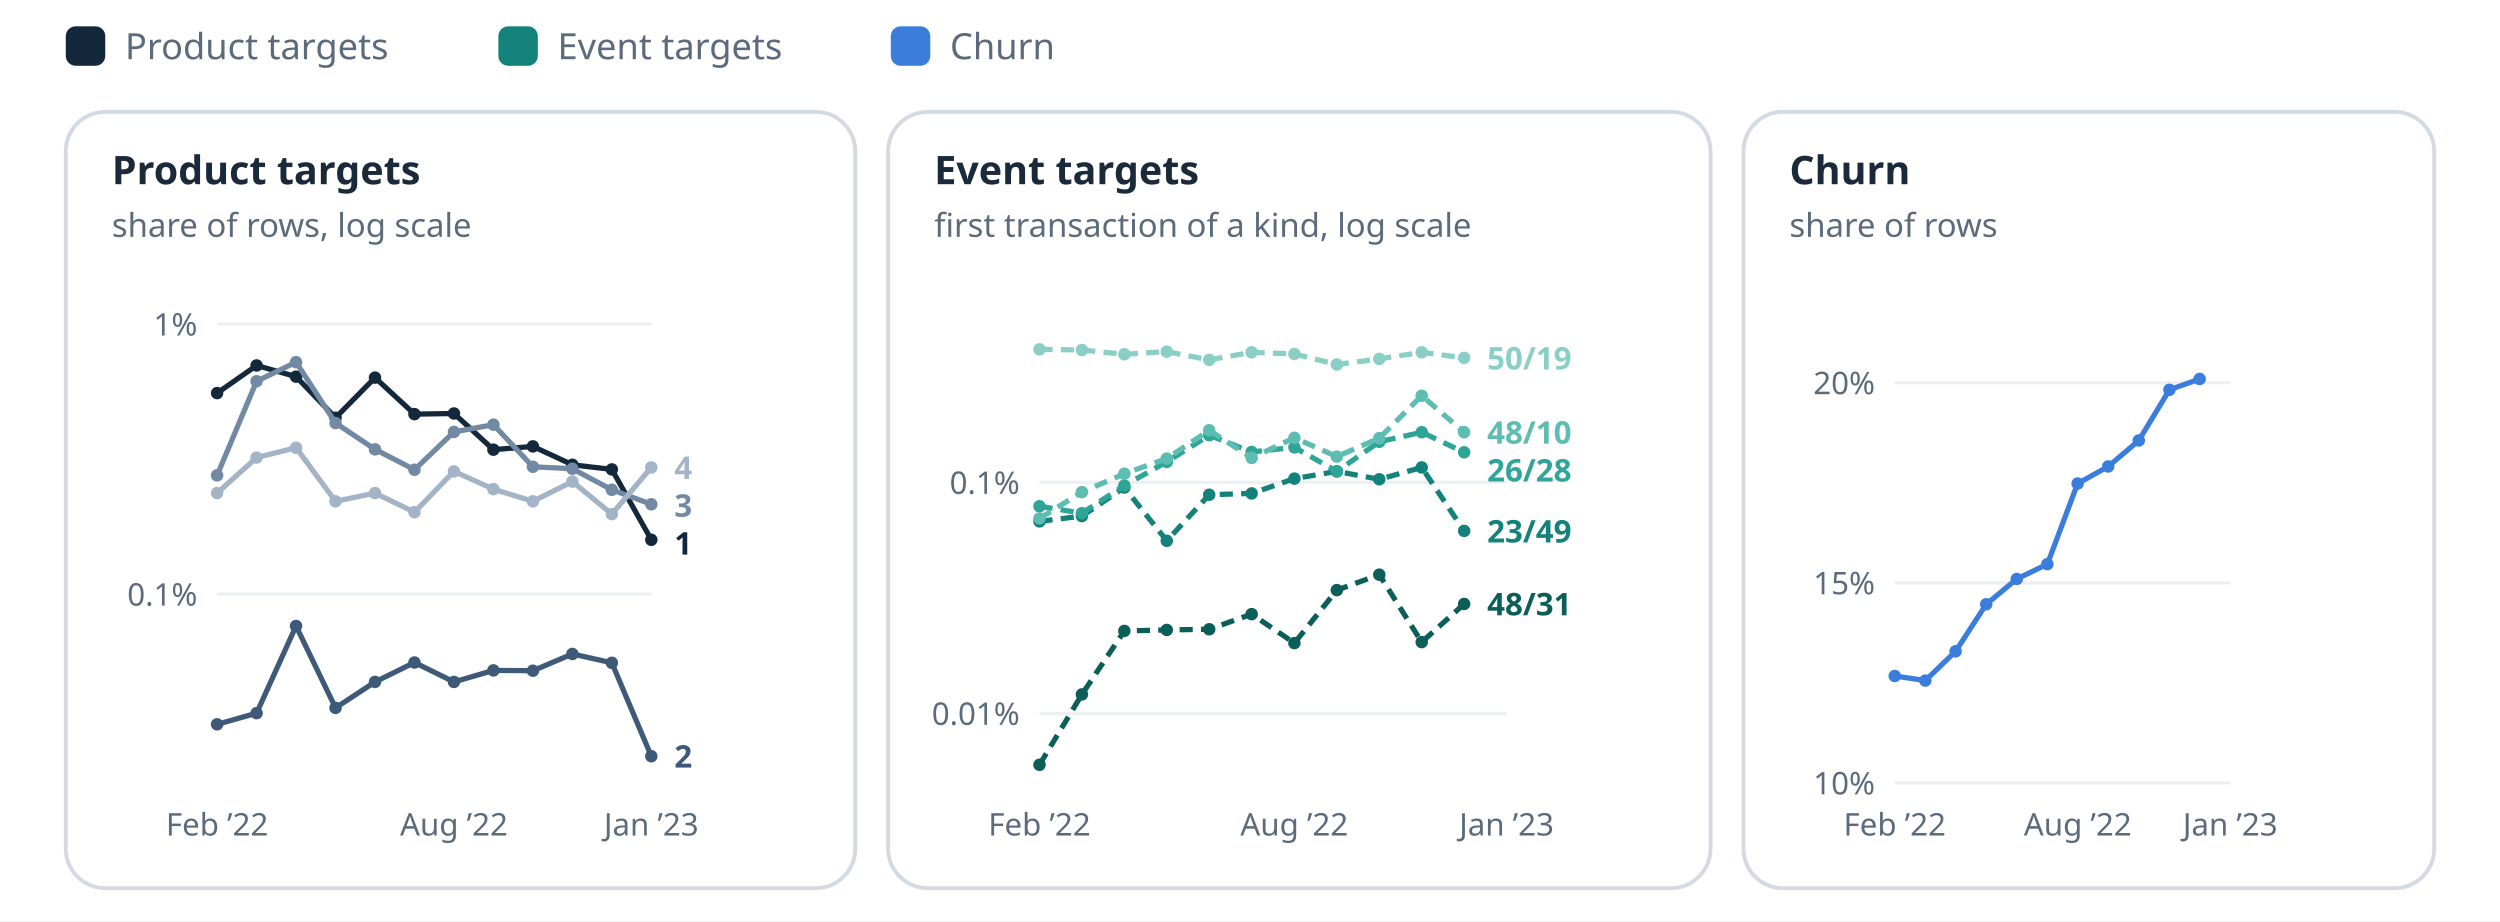
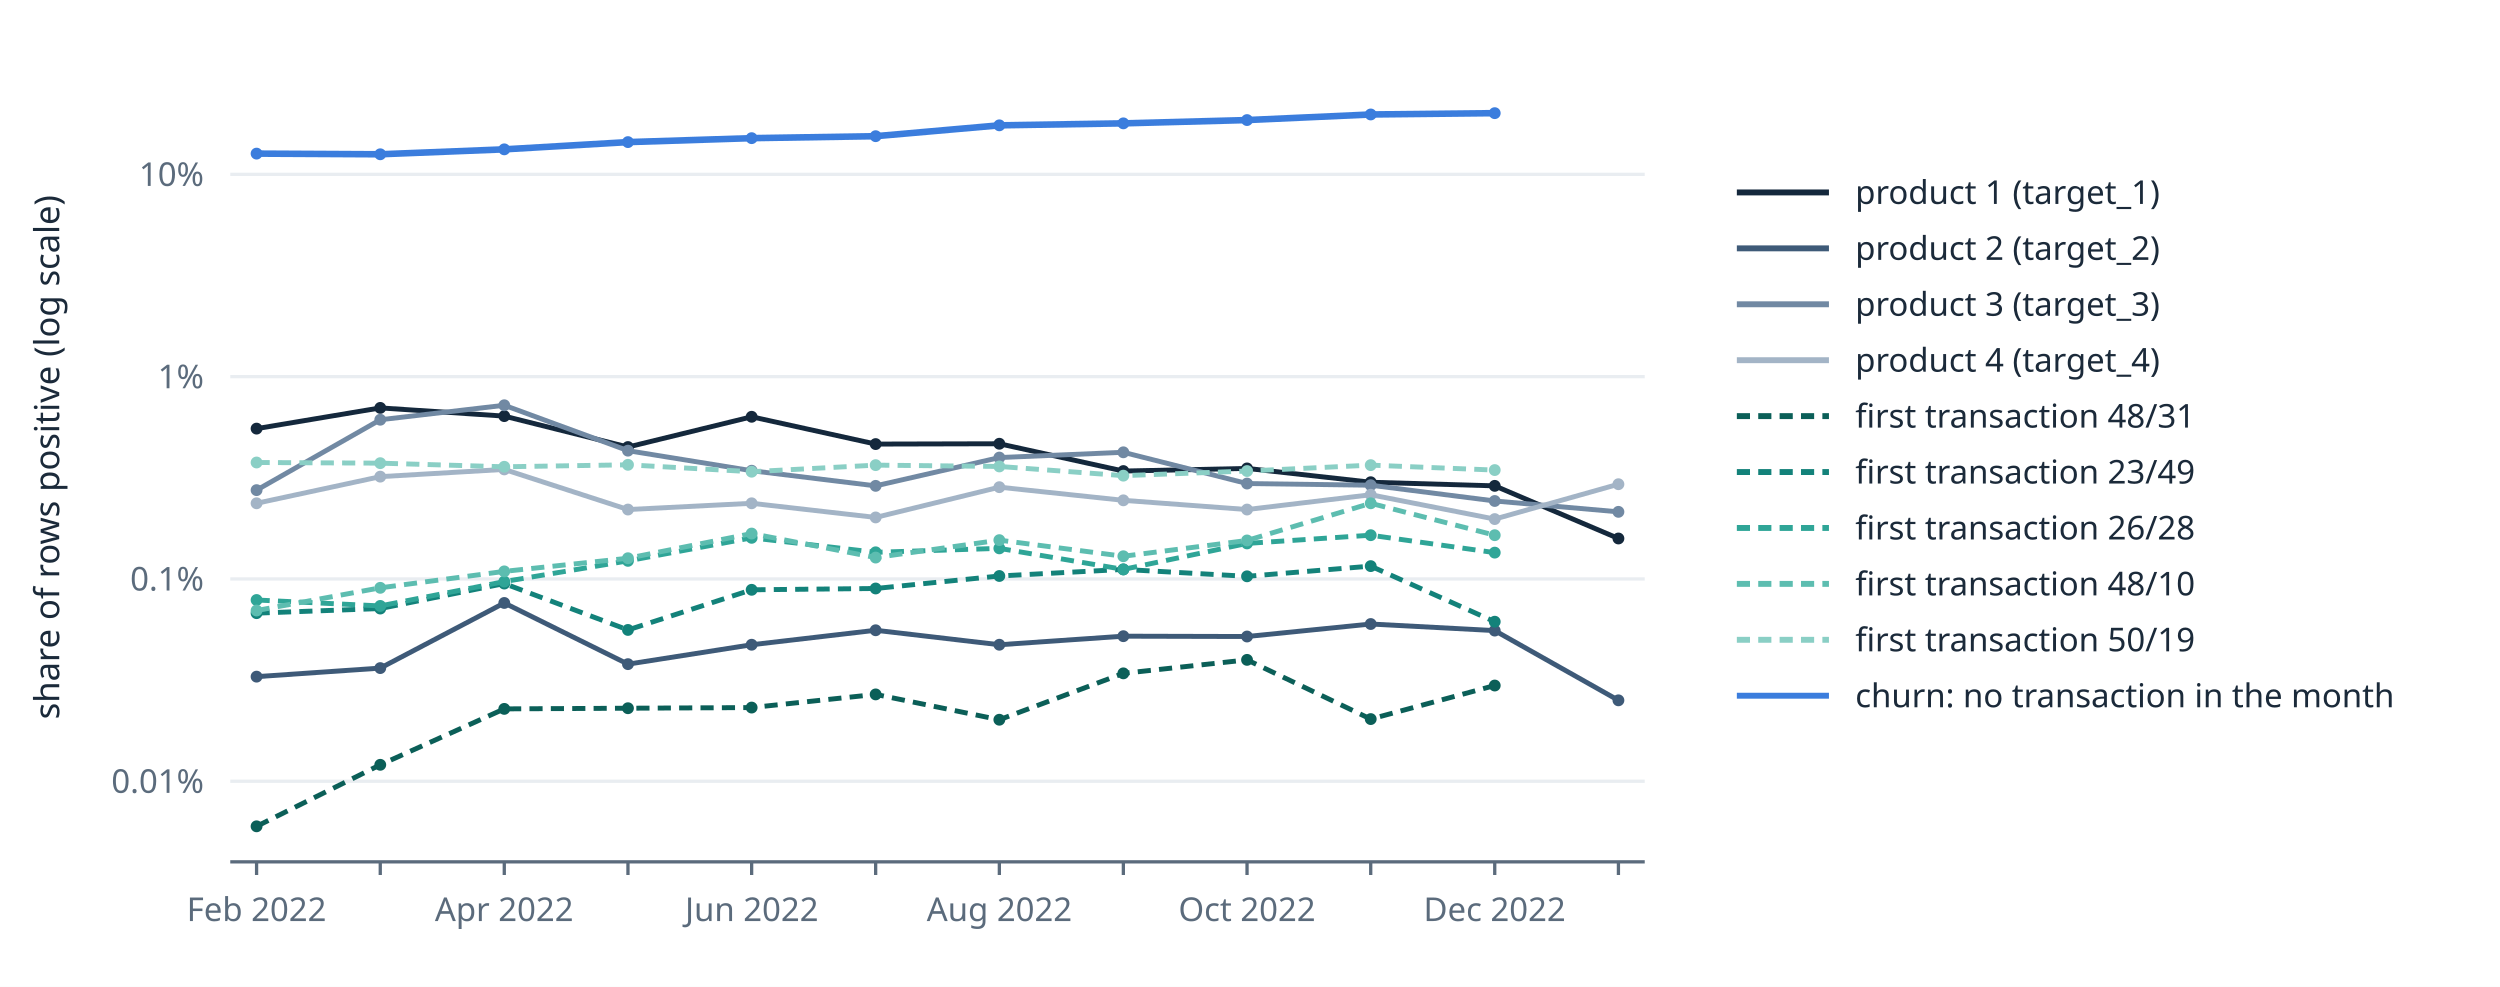
- <svg xmlns="http://www.w3.org/2000/svg" width="760" height="280" viewBox="0 0 760 280">
+ <svg xmlns="http://www.w3.org/2000/svg" width="760" height="300" viewBox="0 0 760 300">
  <defs>
    <marker id="head" viewBox="0 0 10 10" refX="9" refY="5" markerWidth="7" markerHeight="7" orient="auto-start-reverse">
      <path d="M0,1 L9,5 L0,9 z" fill="#1B2A3A" />
    </marker>
  </defs>
  <rect width="100%" height="100%" fill="white" />
-   <rect x="20.0" y="8" width="12" height="12" rx="3" fill="#14283C" stroke="none" stroke-width="1.2" />
-   <text x="38.0" y="18" font-family="'Inter 18pt'" font-size="11" font-weight="400" fill="#5B6B7C" text-anchor="start">Product targets</text>
-   <rect x="151.5" y="8" width="12" height="12" rx="3" fill="#13827A" stroke="none" stroke-width="1.2" />
-   <text x="169.5" y="18" font-family="'Inter 18pt'" font-size="11" font-weight="400" fill="#5B6B7C" text-anchor="start">Event targets</text>
-   <rect x="270.8" y="8" width="12" height="12" rx="3" fill="#3B7DDD" stroke="none" stroke-width="1.2" />
-   <text x="288.8" y="18" font-family="'Inter 18pt'" font-size="11" font-weight="400" fill="#5B6B7C" text-anchor="start">Churn</text>
-   <rect x="20" y="34" width="240" height="236" rx="12" fill="white" stroke="#D3DAE2" stroke-width="1.2" />
-   <text x="34" y="56" font-family="'Inter 18pt'" font-size="12" font-weight="600" fill="#1B2A3A" text-anchor="start">Product targets</text>
-   <text x="34" y="72" font-family="'Inter 18pt'" font-size="10" font-weight="400" fill="#5B6B7C" text-anchor="start">share of rows, log scale</text>
-   <line x1="66" y1="180.6" x2="198" y2="180.6" stroke="#EDF0F3" stroke-width="1" />
-   <text x="60" y="184.109" font-family="'Inter 18pt'" font-size="9.5" font-weight="400" fill="#5B6B7C" text-anchor="end">0.1%</text>
-   <line x1="66" y1="98.5" x2="198" y2="98.5" stroke="#EDF0F3" stroke-width="1" />
-   <text x="60" y="102.001" font-family="'Inter 18pt'" font-size="9.5" font-weight="400" fill="#5B6B7C" text-anchor="end">1%</text>
-   <text x="66.0" y="254" font-family="'Inter 18pt'" font-size="9.5" font-weight="400" fill="#5B6B7C" text-anchor="middle">Feb ’22</text>
-   <text x="138.0" y="254" font-family="'Inter 18pt'" font-size="9.5" font-weight="400" fill="#5B6B7C" text-anchor="middle">Aug ’22</text>
-   <text x="198.0" y="254" font-family="'Inter 18pt'" font-size="9.5" font-weight="400" fill="#5B6B7C" text-anchor="middle">Jan ’23</text>
-   <polyline points="66.0,119.5 78.0,111.1 90.0,114.5 102.0,127.0 114.0,114.8 126.0,125.9 138.0,125.7 150.0,136.7 162.0,135.7 174.0,141.3 186.0,142.7 198.0,164.1" fill="none" stroke="#14283C" stroke-width="1.6" stroke-linejoin="round" />
-   <circle cx="66.0" cy="119.5" r="1.9" fill="#14283C" />
-   <circle cx="78.0" cy="111.1" r="1.9" fill="#14283C" />
-   <circle cx="90.0" cy="114.5" r="1.9" fill="#14283C" />
-   <circle cx="102.0" cy="127.0" r="1.9" fill="#14283C" />
-   <circle cx="114.0" cy="114.8" r="1.9" fill="#14283C" />
-   <circle cx="126.0" cy="125.9" r="1.9" fill="#14283C" />
-   <circle cx="138.0" cy="125.7" r="1.9" fill="#14283C" />
-   <circle cx="150.0" cy="136.7" r="1.9" fill="#14283C" />
-   <circle cx="162.0" cy="135.7" r="1.9" fill="#14283C" />
-   <circle cx="174.0" cy="141.3" r="1.9" fill="#14283C" />
-   <circle cx="186.0" cy="142.7" r="1.9" fill="#14283C" />
-   <circle cx="198.0" cy="164.1" r="1.9" fill="#14283C" />
-   <polyline points="66.0,220.2 78.0,216.8 90.0,190.3 102.0,215.2 114.0,207.3 126.0,201.4 138.0,207.3 150.0,203.8 162.0,203.9 174.0,198.8 186.0,201.5 198.0,229.9" fill="none" stroke="#3E5A78" stroke-width="1.6" stroke-linejoin="round" />
-   <circle cx="66.0" cy="220.2" r="1.9" fill="#3E5A78" />
-   <circle cx="78.0" cy="216.8" r="1.9" fill="#3E5A78" />
-   <circle cx="90.0" cy="190.3" r="1.9" fill="#3E5A78" />
-   <circle cx="102.0" cy="215.2" r="1.9" fill="#3E5A78" />
-   <circle cx="114.0" cy="207.3" r="1.9" fill="#3E5A78" />
-   <circle cx="126.0" cy="201.4" r="1.9" fill="#3E5A78" />
-   <circle cx="138.0" cy="207.3" r="1.9" fill="#3E5A78" />
-   <circle cx="150.0" cy="203.8" r="1.9" fill="#3E5A78" />
-   <circle cx="162.0" cy="203.9" r="1.9" fill="#3E5A78" />
-   <circle cx="174.0" cy="198.8" r="1.9" fill="#3E5A78" />
-   <circle cx="186.0" cy="201.5" r="1.9" fill="#3E5A78" />
-   <circle cx="198.0" cy="229.9" r="1.9" fill="#3E5A78" />
-   <polyline points="66.0,144.5 78.0,115.9 90.0,110.1 102.0,128.6 114.0,136.6 126.0,142.8 138.0,131.3 150.0,129.1 162.0,141.9 174.0,142.5 186.0,148.9 198.0,153.3" fill="none" stroke="#7189A3" stroke-width="1.6" stroke-linejoin="round" />
-   <circle cx="66.0" cy="144.5" r="1.9" fill="#7189A3" />
-   <circle cx="78.0" cy="115.9" r="1.9" fill="#7189A3" />
-   <circle cx="90.0" cy="110.1" r="1.9" fill="#7189A3" />
-   <circle cx="102.0" cy="128.6" r="1.9" fill="#7189A3" />
-   <circle cx="114.0" cy="136.6" r="1.9" fill="#7189A3" />
-   <circle cx="126.0" cy="142.8" r="1.9" fill="#7189A3" />
-   <circle cx="138.0" cy="131.3" r="1.9" fill="#7189A3" />
-   <circle cx="150.0" cy="129.1" r="1.9" fill="#7189A3" />
-   <circle cx="162.0" cy="141.9" r="1.9" fill="#7189A3" />
-   <circle cx="174.0" cy="142.5" r="1.9" fill="#7189A3" />
-   <circle cx="186.0" cy="148.9" r="1.9" fill="#7189A3" />
-   <circle cx="198.0" cy="153.3" r="1.9" fill="#7189A3" />
-   <polyline points="66.0,149.9 78.0,139.1 90.0,136.1 102.0,152.4 114.0,149.9 126.0,155.7 138.0,143.3 150.0,148.7 162.0,152.4 174.0,146.4 186.0,156.3 198.0,142.1" fill="none" stroke="#A3B4C6" stroke-width="1.6" stroke-linejoin="round" />
-   <circle cx="66.0" cy="149.9" r="1.9" fill="#A3B4C6" />
-   <circle cx="78.0" cy="139.1" r="1.9" fill="#A3B4C6" />
-   <circle cx="90.0" cy="136.1" r="1.9" fill="#A3B4C6" />
-   <circle cx="102.0" cy="152.4" r="1.9" fill="#A3B4C6" />
-   <circle cx="114.0" cy="149.9" r="1.9" fill="#A3B4C6" />
-   <circle cx="126.0" cy="155.7" r="1.9" fill="#A3B4C6" />
-   <circle cx="138.0" cy="143.3" r="1.9" fill="#A3B4C6" />
-   <circle cx="150.0" cy="148.7" r="1.9" fill="#A3B4C6" />
-   <circle cx="162.0" cy="152.4" r="1.9" fill="#A3B4C6" />
-   <circle cx="174.0" cy="146.4" r="1.9" fill="#A3B4C6" />
-   <circle cx="186.0" cy="156.3" r="1.9" fill="#A3B4C6" />
-   <circle cx="198.0" cy="142.1" r="1.9" fill="#A3B4C6" />
-   <text x="205.0" y="168.587" font-family="'Inter 18pt'" font-size="9.5" font-weight="600" fill="#14283C" text-anchor="start">1</text>
-   <text x="205.0" y="233.354" font-family="'Inter 18pt'" font-size="9.5" font-weight="600" fill="#3E5A78" text-anchor="start">2</text>
-   <text x="205.0" y="157.087" font-family="'Inter 18pt'" font-size="9.5" font-weight="600" fill="#7189A3" text-anchor="start">3</text>
-   <text x="205.0" y="145.587" font-family="'Inter 18pt'" font-size="9.5" font-weight="600" fill="#A3B4C6" text-anchor="start">4</text>
-   <rect x="270" y="34" width="250" height="236" rx="12" fill="white" stroke="#D3DAE2" stroke-width="1.2" />
-   <text x="284" y="56" font-family="'Inter 18pt'" font-size="12" font-weight="600" fill="#1B2A3A" text-anchor="start">Event targets</text>
-   <text x="284" y="72" font-family="'Inter 18pt'" font-size="10" font-weight="400" fill="#5B6B7C" text-anchor="start">first transaction of a kind, log scale</text>
-   <line x1="316" y1="216.9" x2="458" y2="216.9" stroke="#EDF0F3" stroke-width="1" />
-   <text x="310" y="220.362" font-family="'Inter 18pt'" font-size="9.5" font-weight="400" fill="#5B6B7C" text-anchor="end">0.01%</text>
-   <line x1="316" y1="146.6" x2="458" y2="146.6" stroke="#EDF0F3" stroke-width="1" />
-   <text x="310" y="150.142" font-family="'Inter 18pt'" font-size="9.5" font-weight="400" fill="#5B6B7C" text-anchor="end">0.1%</text>
-   <text x="316.0" y="254" font-family="'Inter 18pt'" font-size="9.5" font-weight="400" fill="#5B6B7C" text-anchor="middle">Feb ’22</text>
-   <text x="393.455" y="254" font-family="'Inter 18pt'" font-size="9.5" font-weight="400" fill="#5B6B7C" text-anchor="middle">Aug ’22</text>
-   <text x="458.0" y="254" font-family="'Inter 18pt'" font-size="9.5" font-weight="400" fill="#5B6B7C" text-anchor="middle">Jan ’23</text>
-   <polyline points="316.0,232.5 328.9,211.1 341.8,191.8 354.7,191.5 367.6,191.3 380.5,186.7 393.5,195.5 406.4,179.4 419.3,174.7 432.2,195.2 445.1,183.6" fill="none" stroke="#0B5F58" stroke-width="1.6" stroke-linejoin="round" stroke-dasharray="4 2.5" />
-   <circle cx="316.0" cy="232.5" r="1.9" fill="#0B5F58" />
-   <circle cx="328.9" cy="211.1" r="1.9" fill="#0B5F58" />
-   <circle cx="341.8" cy="191.8" r="1.9" fill="#0B5F58" />
-   <circle cx="354.7" cy="191.5" r="1.9" fill="#0B5F58" />
-   <circle cx="367.6" cy="191.3" r="1.9" fill="#0B5F58" />
-   <circle cx="380.5" cy="186.7" r="1.9" fill="#0B5F58" />
-   <circle cx="393.5" cy="195.5" r="1.9" fill="#0B5F58" />
-   <circle cx="406.4" cy="179.4" r="1.9" fill="#0B5F58" />
-   <circle cx="419.3" cy="174.7" r="1.9" fill="#0B5F58" />
-   <circle cx="432.2" cy="195.2" r="1.9" fill="#0B5F58" />
-   <circle cx="445.1" cy="183.6" r="1.9" fill="#0B5F58" />
-   <polyline points="316.0,158.5 328.9,156.9 341.8,148.2 354.7,164.4 367.6,150.4 380.5,150.0 393.5,145.5 406.4,143.3 419.3,145.7 432.2,142.1 445.1,161.4" fill="none" stroke="#13827A" stroke-width="1.6" stroke-linejoin="round" stroke-dasharray="4 2.5" />
-   <circle cx="316.0" cy="158.5" r="1.9" fill="#13827A" />
-   <circle cx="328.9" cy="156.9" r="1.9" fill="#13827A" />
-   <circle cx="341.8" cy="148.2" r="1.9" fill="#13827A" />
-   <circle cx="354.7" cy="164.4" r="1.9" fill="#13827A" />
-   <circle cx="367.6" cy="150.4" r="1.9" fill="#13827A" />
-   <circle cx="380.5" cy="150.0" r="1.9" fill="#13827A" />
-   <circle cx="393.5" cy="145.5" r="1.9" fill="#13827A" />
-   <circle cx="406.4" cy="143.3" r="1.9" fill="#13827A" />
-   <circle cx="419.3" cy="145.7" r="1.9" fill="#13827A" />
-   <circle cx="432.2" cy="142.1" r="1.9" fill="#13827A" />
-   <circle cx="445.1" cy="161.4" r="1.9" fill="#13827A" />
-   <polyline points="316.0,153.9 328.9,156.0 341.8,147.6 354.7,140.4 367.6,132.3 380.5,137.4 393.5,136.0 406.4,143.3 419.3,134.3 432.2,131.4 445.1,137.5" fill="none" stroke="#2FA597" stroke-width="1.6" stroke-linejoin="round" stroke-dasharray="4 2.5" />
-   <circle cx="316.0" cy="153.9" r="1.9" fill="#2FA597" />
-   <circle cx="328.9" cy="156.0" r="1.9" fill="#2FA597" />
-   <circle cx="341.8" cy="147.6" r="1.9" fill="#2FA597" />
-   <circle cx="354.7" cy="140.4" r="1.9" fill="#2FA597" />
-   <circle cx="367.6" cy="132.3" r="1.9" fill="#2FA597" />
-   <circle cx="380.5" cy="137.4" r="1.9" fill="#2FA597" />
-   <circle cx="393.5" cy="136.0" r="1.9" fill="#2FA597" />
-   <circle cx="406.4" cy="143.3" r="1.9" fill="#2FA597" />
-   <circle cx="419.3" cy="134.3" r="1.9" fill="#2FA597" />
-   <circle cx="432.2" cy="131.4" r="1.9" fill="#2FA597" />
-   <circle cx="445.1" cy="137.5" r="1.9" fill="#2FA597" />
-   <polyline points="316.0,157.6 328.9,149.6 341.8,144.0 354.7,139.4 367.6,130.8 380.5,139.2 393.5,133.1 406.4,138.8 419.3,133.2 432.2,120.3 445.1,131.4" fill="none" stroke="#5DBDB0" stroke-width="1.6" stroke-linejoin="round" stroke-dasharray="4 2.5" />
-   <circle cx="316.0" cy="157.6" r="1.9" fill="#5DBDB0" />
-   <circle cx="328.9" cy="149.6" r="1.9" fill="#5DBDB0" />
-   <circle cx="341.8" cy="144.0" r="1.9" fill="#5DBDB0" />
-   <circle cx="354.7" cy="139.4" r="1.9" fill="#5DBDB0" />
-   <circle cx="367.6" cy="130.8" r="1.9" fill="#5DBDB0" />
-   <circle cx="380.5" cy="139.2" r="1.9" fill="#5DBDB0" />
-   <circle cx="393.5" cy="133.1" r="1.9" fill="#5DBDB0" />
-   <circle cx="406.4" cy="138.8" r="1.9" fill="#5DBDB0" />
-   <circle cx="419.3" cy="133.2" r="1.9" fill="#5DBDB0" />
-   <circle cx="432.2" cy="120.3" r="1.9" fill="#5DBDB0" />
-   <circle cx="445.1" cy="131.4" r="1.9" fill="#5DBDB0" />
-   <polyline points="316.0,106.2 328.9,106.4 341.8,107.7 354.7,106.9 367.6,109.4 380.5,107.1 393.5,107.6 406.4,110.8 419.3,109.1 432.2,107.1 445.1,108.8" fill="none" stroke="#8ACFC5" stroke-width="1.6" stroke-linejoin="round" stroke-dasharray="4 2.5" />
-   <circle cx="316.0" cy="106.2" r="1.9" fill="#8ACFC5" />
-   <circle cx="328.9" cy="106.4" r="1.9" fill="#8ACFC5" />
-   <circle cx="341.8" cy="107.7" r="1.9" fill="#8ACFC5" />
-   <circle cx="354.7" cy="106.9" r="1.9" fill="#8ACFC5" />
-   <circle cx="367.6" cy="109.4" r="1.9" fill="#8ACFC5" />
-   <circle cx="380.5" cy="107.1" r="1.9" fill="#8ACFC5" />
-   <circle cx="393.5" cy="107.6" r="1.9" fill="#8ACFC5" />
-   <circle cx="406.4" cy="110.8" r="1.9" fill="#8ACFC5" />
-   <circle cx="419.3" cy="109.1" r="1.9" fill="#8ACFC5" />
-   <circle cx="432.2" cy="107.1" r="1.9" fill="#8ACFC5" />
-   <circle cx="445.1" cy="108.8" r="1.9" fill="#8ACFC5" />
-   <text x="452.091" y="187.053" font-family="'Inter 18pt'" font-size="9.5" font-weight="600" fill="#0B5F58" text-anchor="start">48/31</text>
-   <text x="452.091" y="164.915" font-family="'Inter 18pt'" font-size="9.5" font-weight="600" fill="#13827A" text-anchor="start">23/49</text>
-   <text x="452.091" y="146.381" font-family="'Inter 18pt'" font-size="9.5" font-weight="600" fill="#2FA597" text-anchor="start">26/28</text>
-   <text x="452.091" y="134.881" font-family="'Inter 18pt'" font-size="9.5" font-weight="600" fill="#5DBDB0" text-anchor="start">48/10</text>
-   <text x="452.091" y="112.307" font-family="'Inter 18pt'" font-size="9.5" font-weight="600" fill="#8ACFC5" text-anchor="start">50/19</text>
-   <rect x="530" y="34" width="210" height="236" rx="12" fill="white" stroke="#D3DAE2" stroke-width="1.2" />
-   <text x="544" y="56" font-family="'Inter 18pt'" font-size="12" font-weight="600" fill="#1B2A3A" text-anchor="start">Churn</text>
-   <text x="544" y="72" font-family="'Inter 18pt'" font-size="10" font-weight="400" fill="#5B6B7C" text-anchor="start">share of rows</text>
-   <line x1="576" y1="238.0" x2="678" y2="238.0" stroke="#EDF0F3" stroke-width="1" />
-   <text x="570" y="241.5" font-family="'Inter 18pt'" font-size="9.5" font-weight="400" fill="#5B6B7C" text-anchor="end">10%</text>
-   <line x1="576" y1="177.2" x2="678" y2="177.2" stroke="#EDF0F3" stroke-width="1" />
-   <text x="570" y="180.667" font-family="'Inter 18pt'" font-size="9.5" font-weight="400" fill="#5B6B7C" text-anchor="end">15%</text>
-   <line x1="576" y1="116.3" x2="678" y2="116.3" stroke="#EDF0F3" stroke-width="1" />
-   <text x="570" y="119.833" font-family="'Inter 18pt'" font-size="9.5" font-weight="400" fill="#5B6B7C" text-anchor="end">20%</text>
-   <text x="576.0" y="254" font-family="'Inter 18pt'" font-size="9.5" font-weight="400" fill="#5B6B7C" text-anchor="middle">Feb ’22</text>
-   <text x="631.636" y="254" font-family="'Inter 18pt'" font-size="9.5" font-weight="400" fill="#5B6B7C" text-anchor="middle">Aug ’22</text>
-   <text x="678.0" y="254" font-family="'Inter 18pt'" font-size="9.5" font-weight="400" fill="#5B6B7C" text-anchor="middle">Jan ’23</text>
-   <polyline points="576.0,205.5 585.3,206.9 594.5,198.0 603.8,183.7 613.1,176.0 622.4,171.5 631.6,147.0 640.9,141.8 650.2,133.9 659.5,118.5 668.7,115.2" fill="none" stroke="#3B7DDD" stroke-width="1.6" stroke-linejoin="round" />
-   <circle cx="576.0" cy="205.5" r="1.9" fill="#3B7DDD" />
-   <circle cx="585.3" cy="206.9" r="1.9" fill="#3B7DDD" />
-   <circle cx="594.5" cy="198.0" r="1.9" fill="#3B7DDD" />
-   <circle cx="603.8" cy="183.7" r="1.9" fill="#3B7DDD" />
-   <circle cx="613.1" cy="176.0" r="1.9" fill="#3B7DDD" />
-   <circle cx="622.4" cy="171.5" r="1.9" fill="#3B7DDD" />
-   <circle cx="631.6" cy="147.0" r="1.9" fill="#3B7DDD" />
-   <circle cx="640.9" cy="141.8" r="1.9" fill="#3B7DDD" />
-   <circle cx="650.2" cy="133.9" r="1.9" fill="#3B7DDD" />
-   <circle cx="659.5" cy="118.5" r="1.9" fill="#3B7DDD" />
-   <circle cx="668.7" cy="115.2" r="1.9" fill="#3B7DDD" />
-   <text x="675.727" y="118.7" font-family="'Inter 18pt'" font-size="9.5" font-weight="600" fill="#3B7DDD" text-anchor="start" />
+   <line x1="70" y1="237.5" x2="500" y2="237.5" stroke="#E9EDF1" stroke-width="1" />
+   <text x="62" y="241.027" font-family="'Inter 18pt'" font-size="10" font-weight="400" fill="#5B6B7C" text-anchor="end">0.01%</text>
+   <line x1="70" y1="176.0" x2="500" y2="176.0" stroke="#E9EDF1" stroke-width="1" />
+   <text x="62" y="179.527" font-family="'Inter 18pt'" font-size="10" font-weight="400" fill="#5B6B7C" text-anchor="end">0.1%</text>
+   <line x1="70" y1="114.5" x2="500" y2="114.5" stroke="#E9EDF1" stroke-width="1" />
+   <text x="62" y="118.027" font-family="'Inter 18pt'" font-size="10" font-weight="400" fill="#5B6B7C" text-anchor="end">1%</text>
+   <line x1="70" y1="53.0" x2="500" y2="53.0" stroke="#E9EDF1" stroke-width="1" />
+   <text x="62" y="56.527" font-family="'Inter 18pt'" font-size="10" font-weight="400" fill="#5B6B7C" text-anchor="end">10%</text>
+   <line x1="70" y1="262" x2="500" y2="262" stroke="#5B6B7C" stroke-width="1" />
+   <line x1="78.0" y1="262" x2="78.0" y2="266" stroke="#5B6B7C" stroke-width="1" />
+   <text x="78.0" y="280" font-family="'Inter 18pt'" font-size="10" font-weight="400" fill="#5B6B7C" text-anchor="middle">Feb 2022</text>
+   <line x1="115.6" y1="262" x2="115.6" y2="266" stroke="#5B6B7C" stroke-width="1" />
+   <line x1="153.3" y1="262" x2="153.3" y2="266" stroke="#5B6B7C" stroke-width="1" />
+   <text x="153.273" y="280" font-family="'Inter 18pt'" font-size="10" font-weight="400" fill="#5B6B7C" text-anchor="middle">Apr 2022</text>
+   <line x1="190.9" y1="262" x2="190.9" y2="266" stroke="#5B6B7C" stroke-width="1" />
+   <line x1="228.5" y1="262" x2="228.5" y2="266" stroke="#5B6B7C" stroke-width="1" />
+   <text x="228.545" y="280" font-family="'Inter 18pt'" font-size="10" font-weight="400" fill="#5B6B7C" text-anchor="middle">Jun 2022</text>
+   <line x1="266.2" y1="262" x2="266.2" y2="266" stroke="#5B6B7C" stroke-width="1" />
+   <line x1="303.8" y1="262" x2="303.8" y2="266" stroke="#5B6B7C" stroke-width="1" />
+   <text x="303.818" y="280" font-family="'Inter 18pt'" font-size="10" font-weight="400" fill="#5B6B7C" text-anchor="middle">Aug 2022</text>
+   <line x1="341.5" y1="262" x2="341.5" y2="266" stroke="#5B6B7C" stroke-width="1" />
+   <line x1="379.1" y1="262" x2="379.1" y2="266" stroke="#5B6B7C" stroke-width="1" />
+   <text x="379.091" y="280" font-family="'Inter 18pt'" font-size="10" font-weight="400" fill="#5B6B7C" text-anchor="middle">Oct 2022</text>
+   <line x1="416.7" y1="262" x2="416.7" y2="266" stroke="#5B6B7C" stroke-width="1" />
+   <line x1="454.4" y1="262" x2="454.4" y2="266" stroke="#5B6B7C" stroke-width="1" />
+   <text x="454.364" y="280" font-family="'Inter 18pt'" font-size="10" font-weight="400" fill="#5B6B7C" text-anchor="middle">Dec 2022</text>
+   <line x1="492.0" y1="262" x2="492.0" y2="266" stroke="#5B6B7C" stroke-width="1" />
+   <text transform="translate(18,139.0) rotate(-90)" font-family="'Inter 18pt'" font-size="10.5" fill="#1B2A3A" text-anchor="middle">share of rows positive (log scale)</text>
+   <polyline points="78.0,130.3 115.6,124.0 153.3,126.5 190.9,135.9 228.5,126.7 266.2,135.0 303.8,134.9 341.5,143.2 379.1,142.4 416.7,146.6 454.4,147.7 492.0,163.7" fill="none" stroke="#14283C" stroke-width="1.5" stroke-linejoin="round" />
+   <circle cx="78.0" cy="130.3" r="1.8" fill="#14283C" />
+   <circle cx="115.6" cy="124.0" r="1.8" fill="#14283C" />
+   <circle cx="153.3" cy="126.5" r="1.8" fill="#14283C" />
+   <circle cx="190.9" cy="135.9" r="1.8" fill="#14283C" />
+   <circle cx="228.5" cy="126.7" r="1.8" fill="#14283C" />
+   <circle cx="266.2" cy="135.0" r="1.8" fill="#14283C" />
+   <circle cx="303.8" cy="134.9" r="1.8" fill="#14283C" />
+   <circle cx="341.5" cy="143.2" r="1.8" fill="#14283C" />
+   <circle cx="379.1" cy="142.4" r="1.8" fill="#14283C" />
+   <circle cx="416.7" cy="146.6" r="1.8" fill="#14283C" />
+   <circle cx="454.4" cy="147.7" r="1.8" fill="#14283C" />
+   <circle cx="492.0" cy="163.7" r="1.8" fill="#14283C" />
+   <polyline points="78.0,205.7 115.6,203.1 153.3,183.3 190.9,201.9 228.5,196.0 266.2,191.6 303.8,196.0 341.5,193.4 379.1,193.5 416.7,189.7 454.4,191.7 492.0,212.9" fill="none" stroke="#3E5A78" stroke-width="1.5" stroke-linejoin="round" />
+   <circle cx="78.0" cy="205.7" r="1.8" fill="#3E5A78" />
+   <circle cx="115.6" cy="203.1" r="1.8" fill="#3E5A78" />
+   <circle cx="153.3" cy="183.3" r="1.8" fill="#3E5A78" />
+   <circle cx="190.9" cy="201.9" r="1.8" fill="#3E5A78" />
+   <circle cx="228.5" cy="196.0" r="1.8" fill="#3E5A78" />
+   <circle cx="266.2" cy="191.6" r="1.8" fill="#3E5A78" />
+   <circle cx="303.8" cy="196.0" r="1.8" fill="#3E5A78" />
+   <circle cx="341.5" cy="193.4" r="1.8" fill="#3E5A78" />
+   <circle cx="379.1" cy="193.5" r="1.8" fill="#3E5A78" />
+   <circle cx="416.7" cy="189.7" r="1.8" fill="#3E5A78" />
+   <circle cx="454.4" cy="191.7" r="1.8" fill="#3E5A78" />
+   <circle cx="492.0" cy="212.9" r="1.8" fill="#3E5A78" />
+   <polyline points="78.0,149.0 115.6,127.6 153.3,123.2 190.9,137.0 228.5,143.1 266.2,147.7 303.8,139.1 341.5,137.5 379.1,147.0 416.7,147.5 454.4,152.3 492.0,155.6" fill="none" stroke="#7189A3" stroke-width="1.5" stroke-linejoin="round" />
+   <circle cx="78.0" cy="149.0" r="1.8" fill="#7189A3" />
+   <circle cx="115.6" cy="127.6" r="1.8" fill="#7189A3" />
+   <circle cx="153.3" cy="123.2" r="1.8" fill="#7189A3" />
+   <circle cx="190.9" cy="137.0" r="1.8" fill="#7189A3" />
+   <circle cx="228.5" cy="143.1" r="1.8" fill="#7189A3" />
+   <circle cx="266.2" cy="147.7" r="1.8" fill="#7189A3" />
+   <circle cx="303.8" cy="139.1" r="1.8" fill="#7189A3" />
+   <circle cx="341.5" cy="137.5" r="1.8" fill="#7189A3" />
+   <circle cx="379.1" cy="147.0" r="1.8" fill="#7189A3" />
+   <circle cx="416.7" cy="147.5" r="1.8" fill="#7189A3" />
+   <circle cx="454.4" cy="152.3" r="1.8" fill="#7189A3" />
+   <circle cx="492.0" cy="155.6" r="1.8" fill="#7189A3" />
+   <polyline points="78.0,153.0 115.6,144.9 153.3,142.7 190.9,154.9 228.5,153.0 266.2,157.3 303.8,148.1 341.5,152.1 379.1,154.9 416.7,150.4 454.4,157.8 492.0,147.2" fill="none" stroke="#A3B4C6" stroke-width="1.5" stroke-linejoin="round" />
+   <circle cx="78.0" cy="153.0" r="1.8" fill="#A3B4C6" />
+   <circle cx="115.6" cy="144.9" r="1.8" fill="#A3B4C6" />
+   <circle cx="153.3" cy="142.7" r="1.8" fill="#A3B4C6" />
+   <circle cx="190.9" cy="154.9" r="1.8" fill="#A3B4C6" />
+   <circle cx="228.5" cy="153.0" r="1.8" fill="#A3B4C6" />
+   <circle cx="266.2" cy="157.3" r="1.8" fill="#A3B4C6" />
+   <circle cx="303.8" cy="148.1" r="1.8" fill="#A3B4C6" />
+   <circle cx="341.5" cy="152.1" r="1.8" fill="#A3B4C6" />
+   <circle cx="379.1" cy="154.9" r="1.8" fill="#A3B4C6" />
+   <circle cx="416.7" cy="150.4" r="1.8" fill="#A3B4C6" />
+   <circle cx="454.4" cy="157.8" r="1.8" fill="#A3B4C6" />
+   <circle cx="492.0" cy="147.2" r="1.8" fill="#A3B4C6" />
+   <polyline points="78.0,251.2 115.6,232.5 153.3,215.5 190.9,215.3 228.5,215.1 266.2,211.1 303.8,218.8 341.5,204.7 379.1,200.6 416.7,218.6 454.4,208.4" fill="none" stroke="#0B5F58" stroke-width="1.5" stroke-linejoin="round" stroke-dasharray="4 2.5" />
+   <circle cx="78.0" cy="251.2" r="1.8" fill="#0B5F58" />
+   <circle cx="115.6" cy="232.5" r="1.8" fill="#0B5F58" />
+   <circle cx="153.3" cy="215.5" r="1.8" fill="#0B5F58" />
+   <circle cx="190.9" cy="215.3" r="1.8" fill="#0B5F58" />
+   <circle cx="228.5" cy="215.1" r="1.8" fill="#0B5F58" />
+   <circle cx="266.2" cy="211.1" r="1.8" fill="#0B5F58" />
+   <circle cx="303.8" cy="218.8" r="1.8" fill="#0B5F58" />
+   <circle cx="341.5" cy="204.7" r="1.8" fill="#0B5F58" />
+   <circle cx="379.1" cy="200.6" r="1.8" fill="#0B5F58" />
+   <circle cx="416.7" cy="218.6" r="1.8" fill="#0B5F58" />
+   <circle cx="454.4" cy="208.4" r="1.8" fill="#0B5F58" />
+   <polyline points="78.0,186.4 115.6,185.0 153.3,177.4 190.9,191.5 228.5,179.3 266.2,178.9 303.8,175.1 341.5,173.1 379.1,175.2 416.7,172.1 454.4,189.0" fill="none" stroke="#13827A" stroke-width="1.5" stroke-linejoin="round" stroke-dasharray="4 2.5" />
+   <circle cx="78.0" cy="186.4" r="1.8" fill="#13827A" />
+   <circle cx="115.6" cy="185.0" r="1.8" fill="#13827A" />
+   <circle cx="153.3" cy="177.4" r="1.8" fill="#13827A" />
+   <circle cx="190.9" cy="191.5" r="1.8" fill="#13827A" />
+   <circle cx="228.5" cy="179.3" r="1.8" fill="#13827A" />
+   <circle cx="266.2" cy="178.9" r="1.8" fill="#13827A" />
+   <circle cx="303.8" cy="175.1" r="1.8" fill="#13827A" />
+   <circle cx="341.5" cy="173.1" r="1.8" fill="#13827A" />
+   <circle cx="379.1" cy="175.2" r="1.8" fill="#13827A" />
+   <circle cx="416.7" cy="172.1" r="1.8" fill="#13827A" />
+   <circle cx="454.4" cy="189.0" r="1.8" fill="#13827A" />
+   <polyline points="78.0,182.4 115.6,184.2 153.3,176.8 190.9,170.5 228.5,163.5 266.2,167.9 303.8,166.7 341.5,173.1 379.1,165.2 416.7,162.7 454.4,168.0" fill="none" stroke="#2FA597" stroke-width="1.5" stroke-linejoin="round" stroke-dasharray="4 2.5" />
+   <circle cx="78.0" cy="182.4" r="1.8" fill="#2FA597" />
+   <circle cx="115.6" cy="184.2" r="1.8" fill="#2FA597" />
+   <circle cx="153.3" cy="176.8" r="1.8" fill="#2FA597" />
+   <circle cx="190.9" cy="170.5" r="1.8" fill="#2FA597" />
+   <circle cx="228.5" cy="163.5" r="1.8" fill="#2FA597" />
+   <circle cx="266.2" cy="167.9" r="1.8" fill="#2FA597" />
+   <circle cx="303.8" cy="166.7" r="1.8" fill="#2FA597" />
+   <circle cx="341.5" cy="173.1" r="1.8" fill="#2FA597" />
+   <circle cx="379.1" cy="165.2" r="1.8" fill="#2FA597" />
+   <circle cx="416.7" cy="162.7" r="1.8" fill="#2FA597" />
+   <circle cx="454.4" cy="168.0" r="1.8" fill="#2FA597" />
+   <polyline points="78.0,185.6 115.6,178.7 153.3,173.7 190.9,169.7 228.5,162.2 266.2,169.5 303.8,164.2 341.5,169.1 379.1,164.3 416.7,153.0 454.4,162.7" fill="none" stroke="#5DBDB0" stroke-width="1.5" stroke-linejoin="round" stroke-dasharray="4 2.5" />
+   <circle cx="78.0" cy="185.6" r="1.8" fill="#5DBDB0" />
+   <circle cx="115.6" cy="178.7" r="1.8" fill="#5DBDB0" />
+   <circle cx="153.3" cy="173.7" r="1.8" fill="#5DBDB0" />
+   <circle cx="190.9" cy="169.7" r="1.8" fill="#5DBDB0" />
+   <circle cx="228.5" cy="162.2" r="1.8" fill="#5DBDB0" />
+   <circle cx="266.2" cy="169.5" r="1.8" fill="#5DBDB0" />
+   <circle cx="303.8" cy="164.2" r="1.8" fill="#5DBDB0" />
+   <circle cx="341.5" cy="169.1" r="1.8" fill="#5DBDB0" />
+   <circle cx="379.1" cy="164.3" r="1.8" fill="#5DBDB0" />
+   <circle cx="416.7" cy="153.0" r="1.8" fill="#5DBDB0" />
+   <circle cx="454.4" cy="162.7" r="1.8" fill="#5DBDB0" />
+   <polyline points="78.0,140.6 115.6,140.8 153.3,141.9 190.9,141.3 228.5,143.4 266.2,141.4 303.8,141.8 341.5,144.6 379.1,143.2 416.7,141.4 454.4,142.9" fill="none" stroke="#8ACFC5" stroke-width="1.5" stroke-linejoin="round" stroke-dasharray="4 2.5" />
+   <circle cx="78.0" cy="140.6" r="1.8" fill="#8ACFC5" />
+   <circle cx="115.6" cy="140.8" r="1.8" fill="#8ACFC5" />
+   <circle cx="153.3" cy="141.9" r="1.8" fill="#8ACFC5" />
+   <circle cx="190.9" cy="141.3" r="1.8" fill="#8ACFC5" />
+   <circle cx="228.5" cy="143.4" r="1.8" fill="#8ACFC5" />
+   <circle cx="266.2" cy="141.4" r="1.8" fill="#8ACFC5" />
+   <circle cx="303.8" cy="141.8" r="1.8" fill="#8ACFC5" />
+   <circle cx="341.5" cy="144.6" r="1.8" fill="#8ACFC5" />
+   <circle cx="379.1" cy="143.2" r="1.8" fill="#8ACFC5" />
+   <circle cx="416.7" cy="141.4" r="1.8" fill="#8ACFC5" />
+   <circle cx="454.4" cy="142.9" r="1.8" fill="#8ACFC5" />
+   <polyline points="78.0,46.7 115.6,46.9 153.3,45.4 190.9,43.2 228.5,42.0 266.2,41.4 303.8,38.1 341.5,37.5 379.1,36.5 416.7,34.8 454.4,34.4" fill="none" stroke="#3B7DDD" stroke-width="2.0" stroke-linejoin="round" />
+   <circle cx="78.0" cy="46.7" r="1.8" fill="#3B7DDD" />
+   <circle cx="115.6" cy="46.9" r="1.8" fill="#3B7DDD" />
+   <circle cx="153.3" cy="45.4" r="1.8" fill="#3B7DDD" />
+   <circle cx="190.9" cy="43.2" r="1.8" fill="#3B7DDD" />
+   <circle cx="228.5" cy="42.0" r="1.8" fill="#3B7DDD" />
+   <circle cx="266.2" cy="41.4" r="1.8" fill="#3B7DDD" />
+   <circle cx="303.8" cy="38.1" r="1.8" fill="#3B7DDD" />
+   <circle cx="341.5" cy="37.5" r="1.8" fill="#3B7DDD" />
+   <circle cx="379.1" cy="36.5" r="1.8" fill="#3B7DDD" />
+   <circle cx="416.7" cy="34.8" r="1.8" fill="#3B7DDD" />
+   <circle cx="454.4" cy="34.4" r="1.8" fill="#3B7DDD" />
+   <line x1="528" y1="58.5" x2="556" y2="58.5" stroke="#14283C" stroke-width="1.8" />
+   <text x="564" y="62.0" font-family="'Inter 18pt'" font-size="10" font-weight="400" fill="#1B2A3A" text-anchor="start">product 1 (target_1)</text>
+   <line x1="528" y1="75.5" x2="556" y2="75.5" stroke="#3E5A78" stroke-width="1.8" />
+   <text x="564" y="79.0" font-family="'Inter 18pt'" font-size="10" font-weight="400" fill="#1B2A3A" text-anchor="start">product 2 (target_2)</text>
+   <line x1="528" y1="92.5" x2="556" y2="92.5" stroke="#7189A3" stroke-width="1.8" />
+   <text x="564" y="96.0" font-family="'Inter 18pt'" font-size="10" font-weight="400" fill="#1B2A3A" text-anchor="start">product 3 (target_3)</text>
+   <line x1="528" y1="109.5" x2="556" y2="109.5" stroke="#A3B4C6" stroke-width="1.8" />
+   <text x="564" y="113.0" font-family="'Inter 18pt'" font-size="10" font-weight="400" fill="#1B2A3A" text-anchor="start">product 4 (target_4)</text>
+   <line x1="528" y1="126.5" x2="556" y2="126.5" stroke="#0B5F58" stroke-width="1.8" stroke-dasharray="4 2.5" />
+   <text x="564" y="130.0" font-family="'Inter 18pt'" font-size="10" font-weight="400" fill="#1B2A3A" text-anchor="start">first transaction 48/31</text>
+   <line x1="528" y1="143.5" x2="556" y2="143.5" stroke="#13827A" stroke-width="1.8" stroke-dasharray="4 2.5" />
+   <text x="564" y="147.0" font-family="'Inter 18pt'" font-size="10" font-weight="400" fill="#1B2A3A" text-anchor="start">first transaction 23/49</text>
+   <line x1="528" y1="160.5" x2="556" y2="160.5" stroke="#2FA597" stroke-width="1.8" stroke-dasharray="4 2.5" />
+   <text x="564" y="164.0" font-family="'Inter 18pt'" font-size="10" font-weight="400" fill="#1B2A3A" text-anchor="start">first transaction 26/28</text>
+   <line x1="528" y1="177.5" x2="556" y2="177.5" stroke="#5DBDB0" stroke-width="1.8" stroke-dasharray="4 2.5" />
+   <text x="564" y="181.0" font-family="'Inter 18pt'" font-size="10" font-weight="400" fill="#1B2A3A" text-anchor="start">first transaction 48/10</text>
+   <line x1="528" y1="194.5" x2="556" y2="194.5" stroke="#8ACFC5" stroke-width="1.8" stroke-dasharray="4 2.5" />
+   <text x="564" y="198.0" font-family="'Inter 18pt'" font-size="10" font-weight="400" fill="#1B2A3A" text-anchor="start">first transaction 50/19</text>
+   <line x1="528" y1="211.5" x2="556" y2="211.5" stroke="#3B7DDD" stroke-width="1.8" />
+   <text x="564" y="215.0" font-family="'Inter 18pt'" font-size="10" font-weight="400" fill="#1B2A3A" text-anchor="start">churn: no transaction in the month</text>
</svg>
